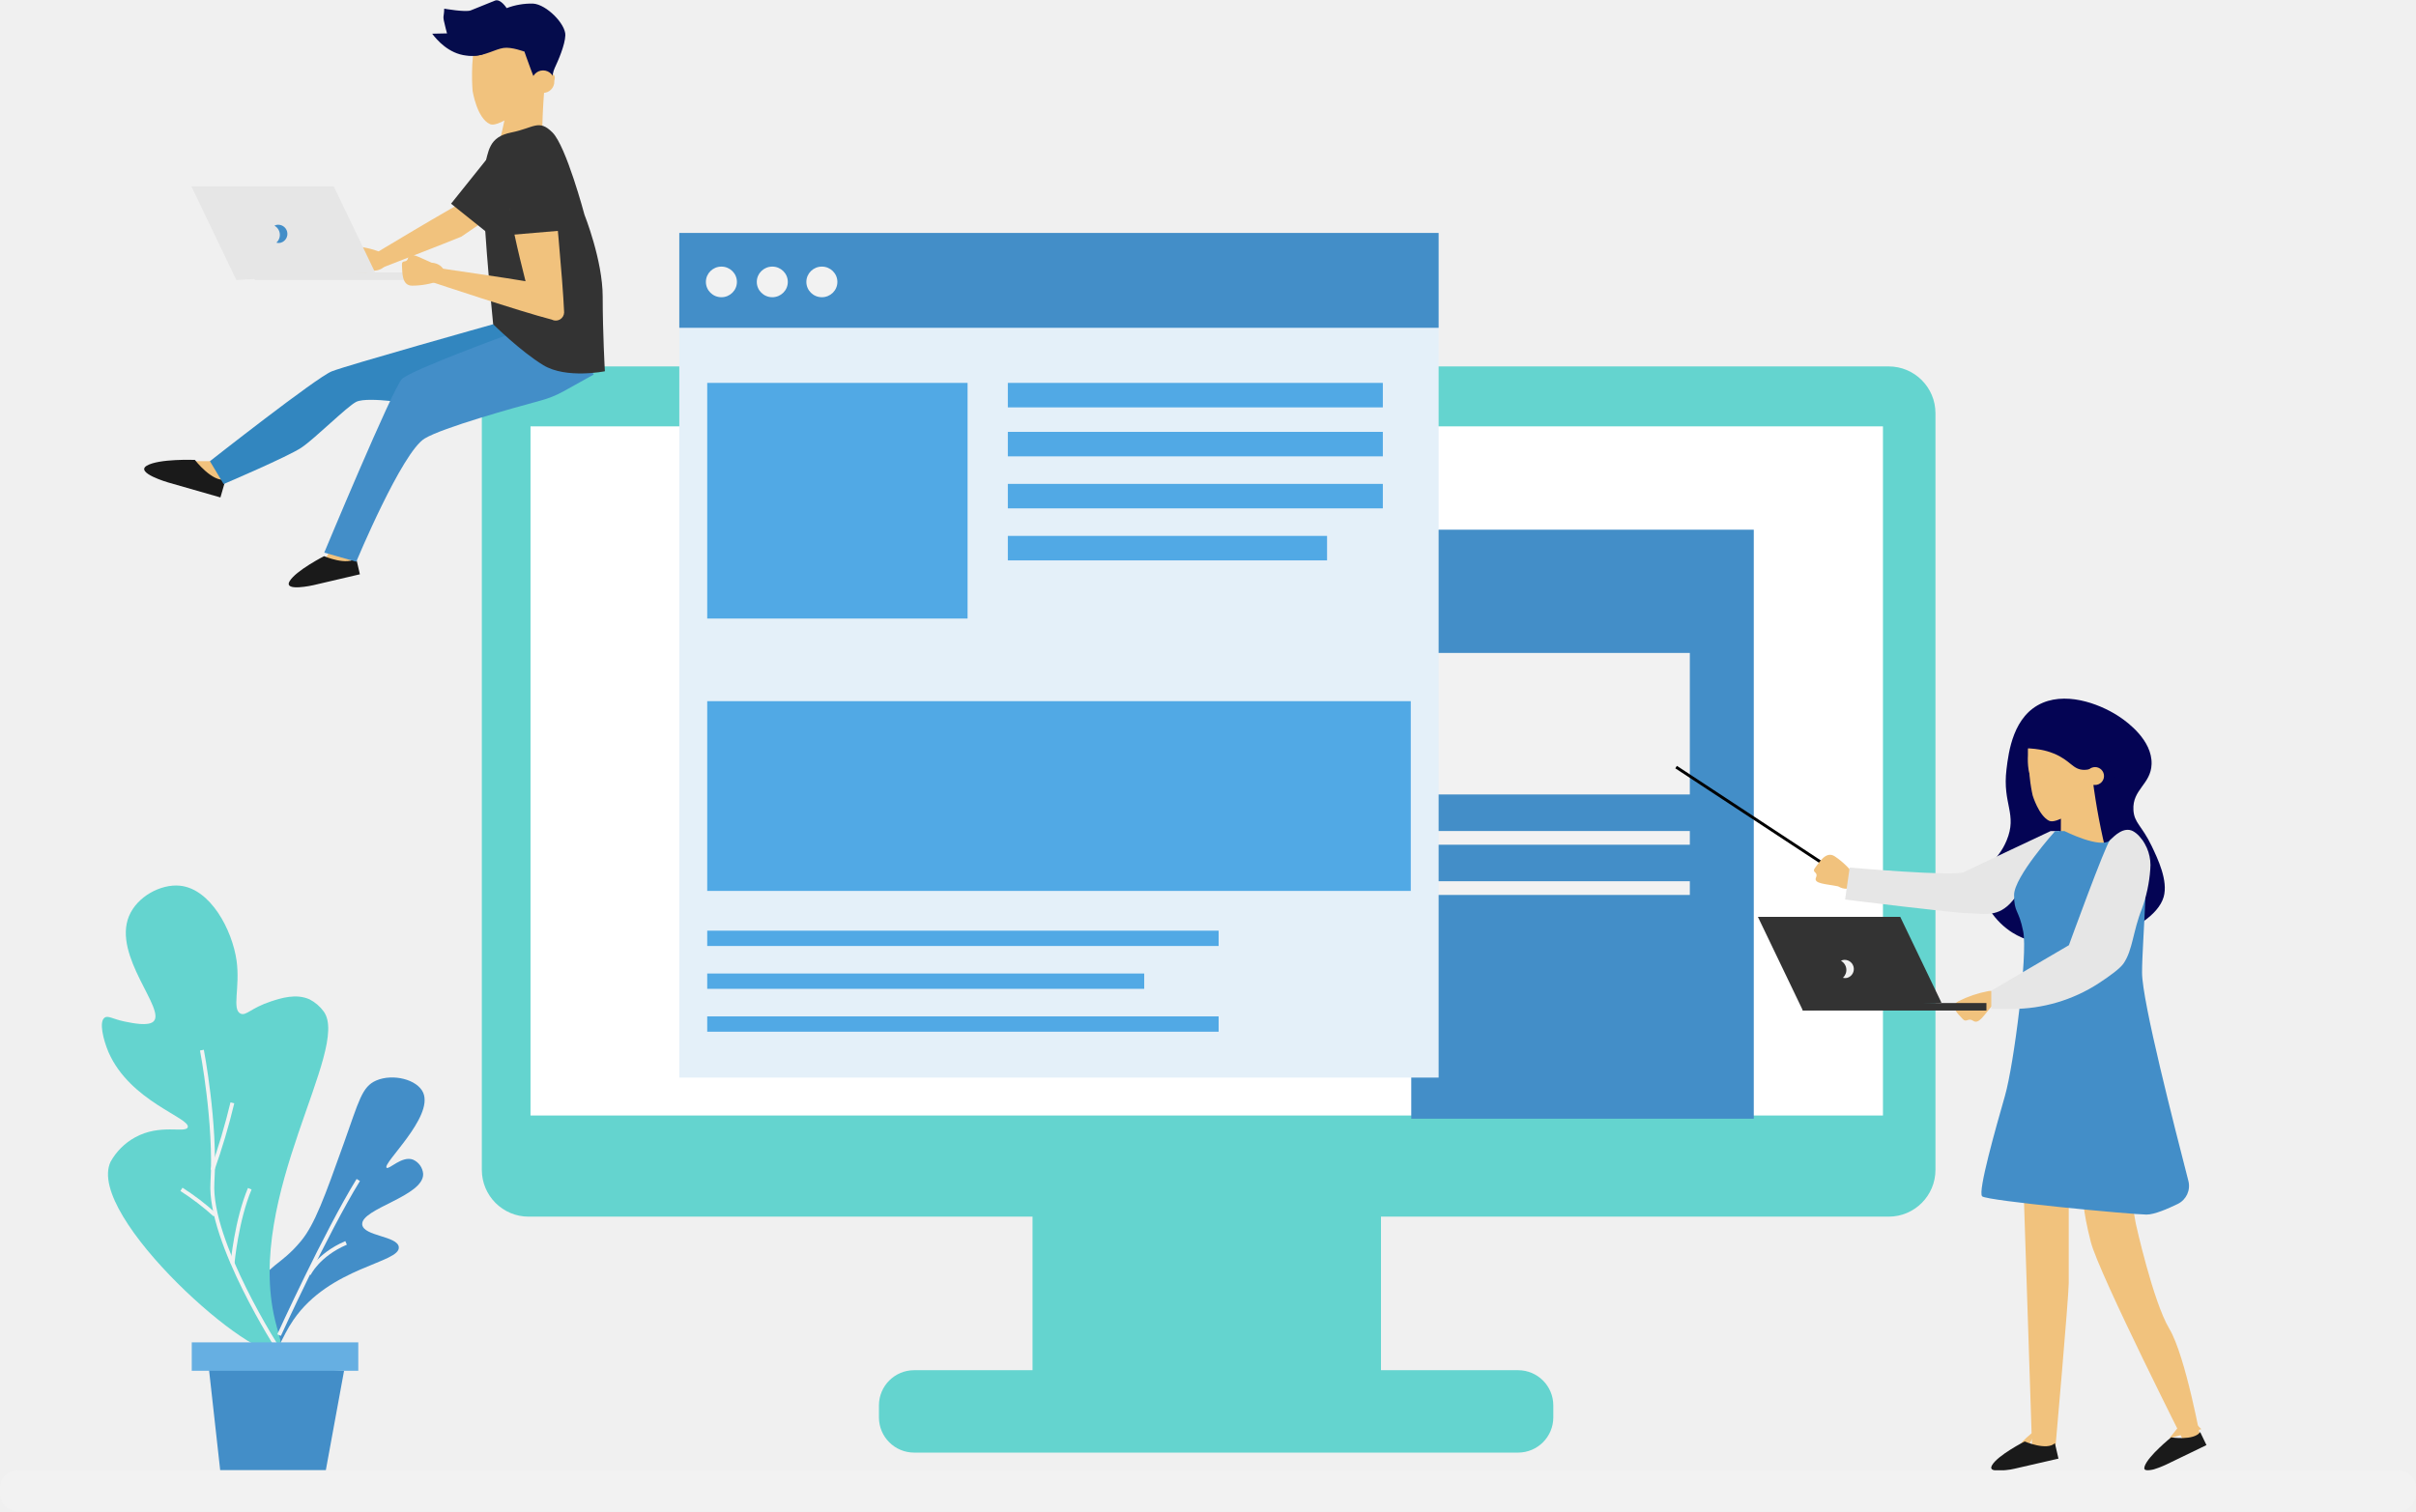
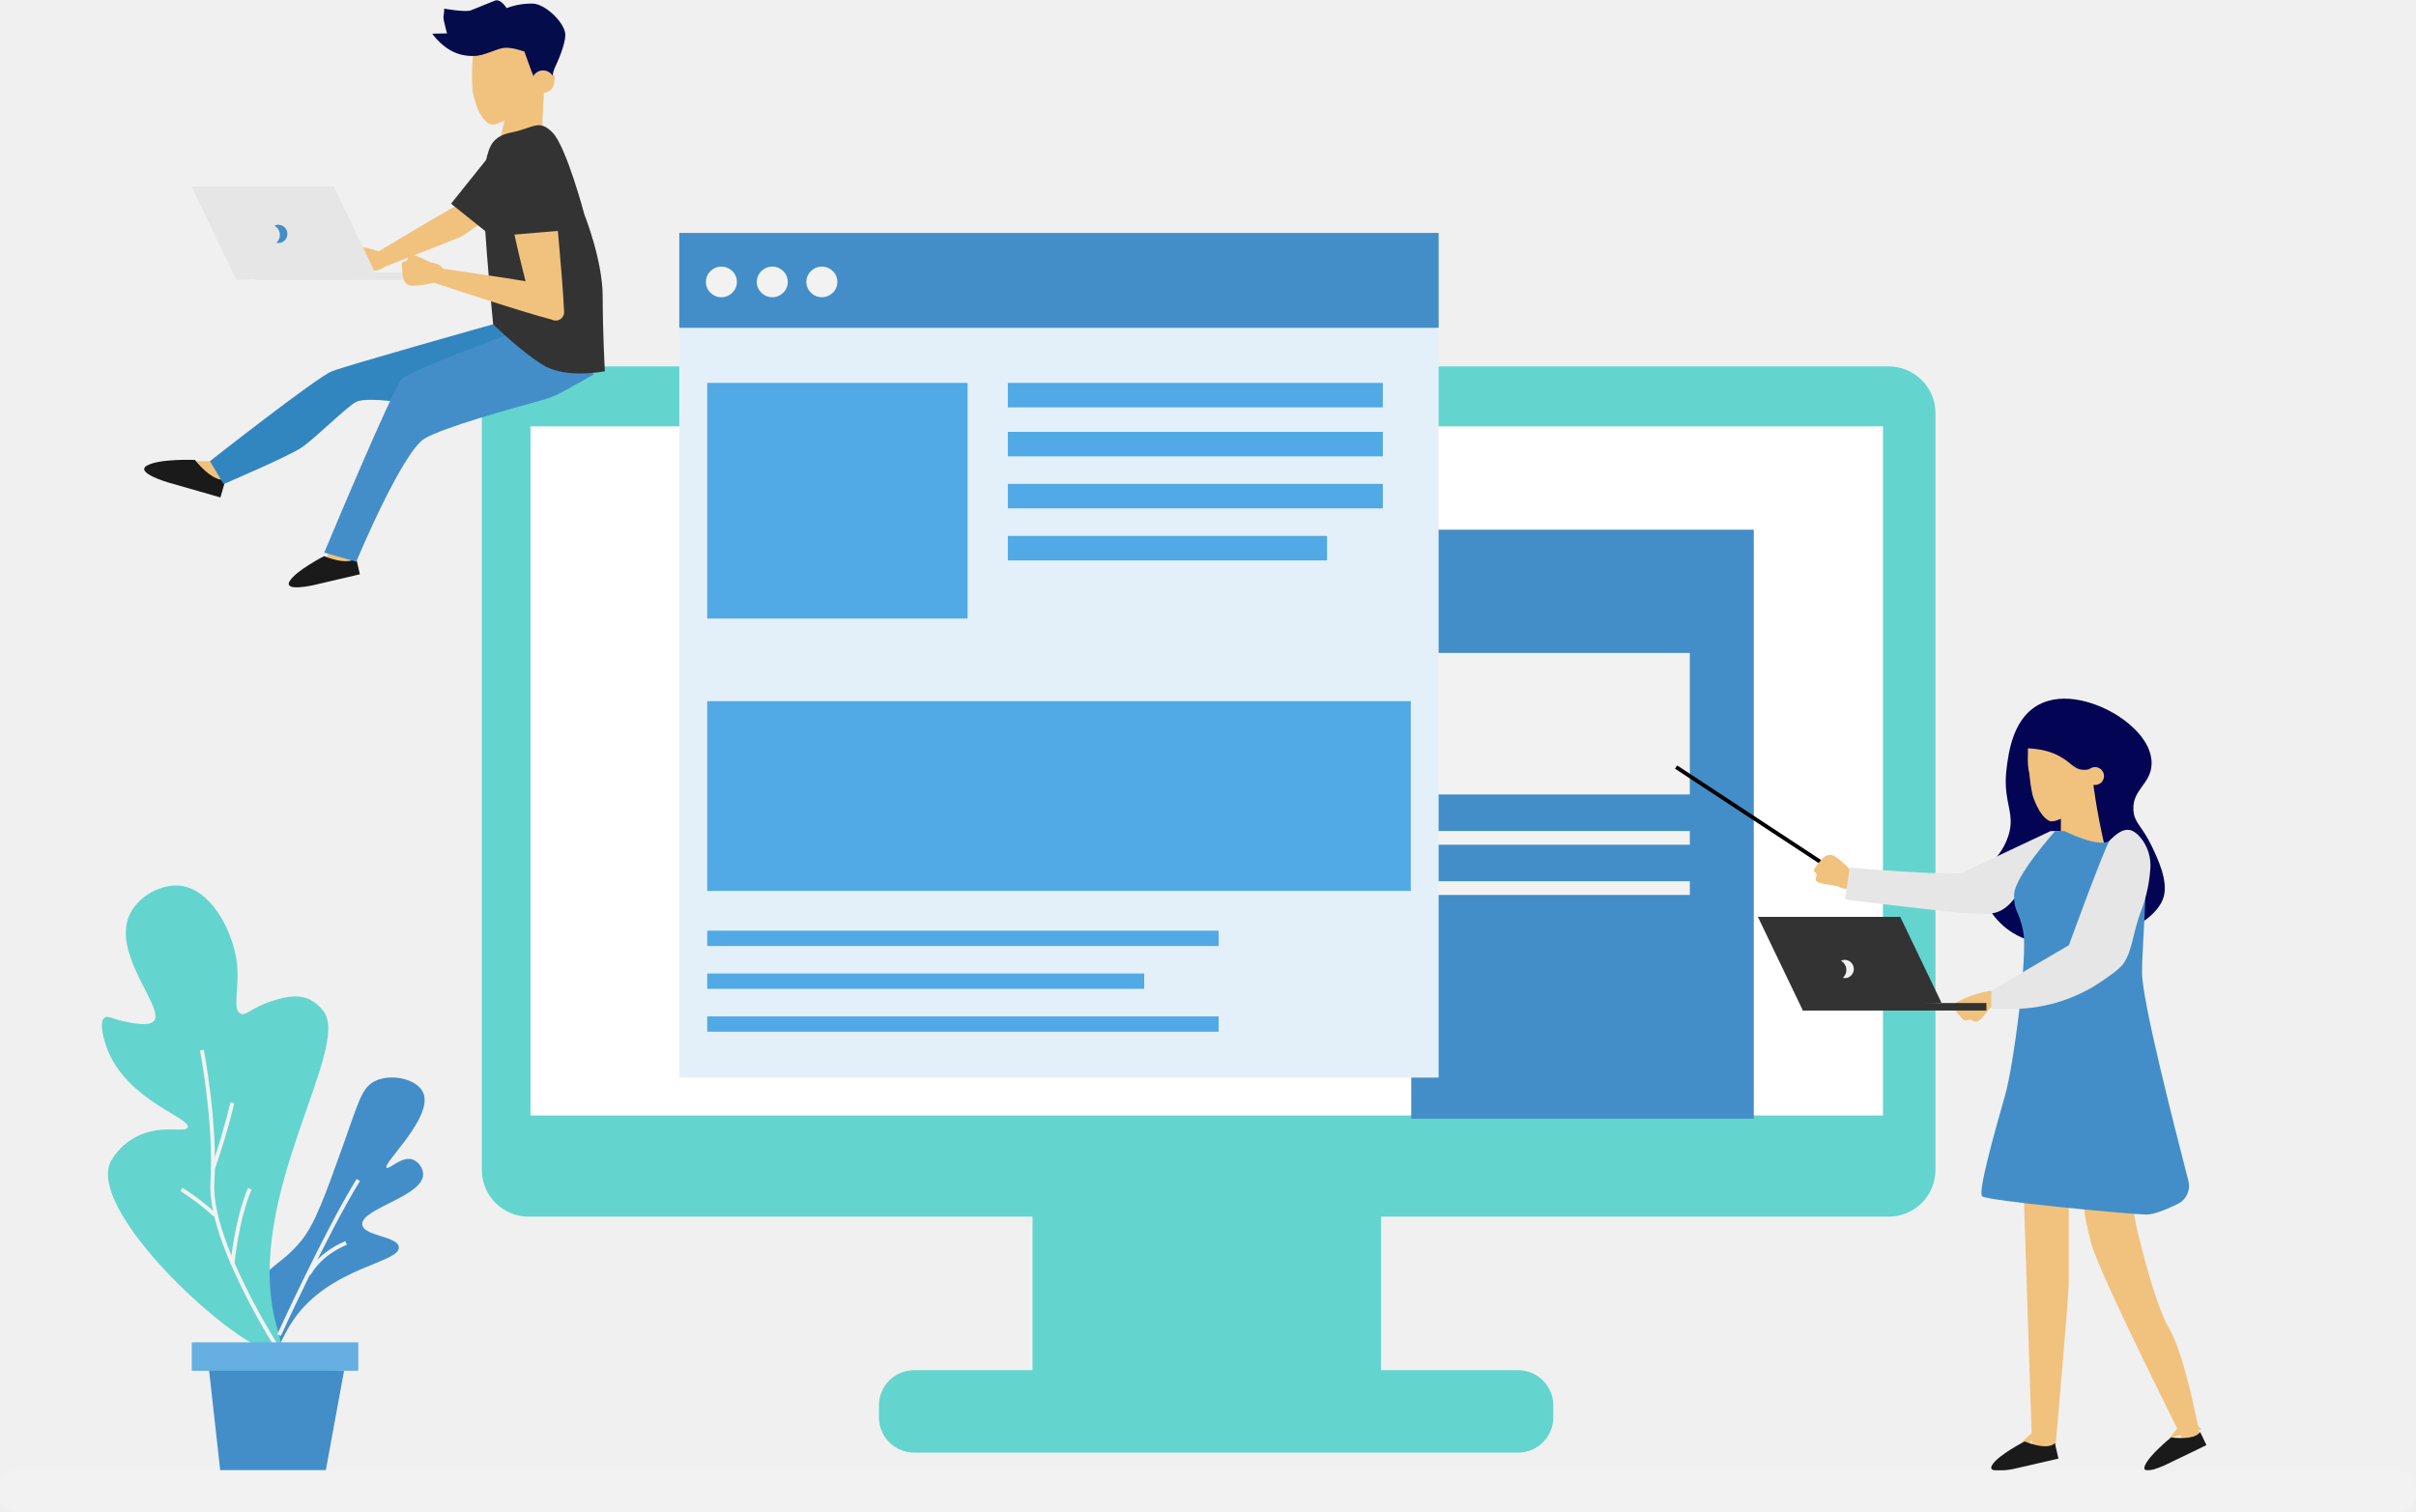
<svg xmlns="http://www.w3.org/2000/svg" id="Layer_1" data-name="Layer 1" viewBox="0 0 618.5 387.01">
  <defs>
-     <style>.cls-1{fill:#64d4cf;}.cls-2{fill:#fff;}.cls-20,.cls-3{fill:#438ec8;}.cls-14,.cls-4{fill:#f2f2f2;}.cls-5{fill:#e4f0f9;}.cls-6{fill:#51a9e5;}.cls-10,.cls-7{fill:#f1c27d;}.cls-8,.cls-9{fill:#040454;}.cls-9{stroke:#000;stroke-width:0.75px;}.cls-17,.cls-18,.cls-9{stroke-miterlimit:10;}.cls-10,.cls-14,.cls-20{fill-rule:evenodd;}.cls-11{fill:#e6e6e6;}.cls-12{fill:#333;}.cls-13{fill:#1a1a1a;}.cls-15{fill:#050c4c;}.cls-16{fill:#3286bf;}.cls-17,.cls-18{fill:none;stroke:#f2f2f2;}.cls-17{stroke-width:2px;}.cls-19{fill:#66afe2;}</style>
+     <style>.cls-1{fill:#64d4cf;}.cls-2{fill:#fff;}.cls-20,.cls-3{fill:#438ec8;}.cls-14,.cls-4{fill:#f2f2f2;}.cls-5{fill:#e4f0f9;}.cls-6{fill:#51a9e5;}.cls-10,.cls-7{fill:#f1c27d;}.cls-8,.cls-9{fill:#040454;}.cls-9{stroke:#000;strokeLinejoin:0.75px;}.cls-17,.cls-18,.cls-9{stroke-miterlimit:10;}.cls-10,.cls-14,.cls-20{fill-rule:evenodd;}.cls-11{fill:#e6e6e6;}.cls-12{fill:#333;}.cls-13{fill:#1a1a1a;}.cls-15{fill:#050c4c;}.cls-16{fill:#3286bf;}.cls-17,.cls-18{fill:none;stroke:#f2f2f2;}.cls-17{strokeLinejoin:2px;}.cls-19{fill:#66afe2;}</style>
  </defs>
  <rect class="cls-1" x="264.33" y="299.08" width="89.2" height="53.71" />
  <rect class="cls-1" x="123.35" y="93.83" width="372.13" height="217.72" rx="11.98" />
  <rect class="cls-1" x="225.01" y="350.87" width="172.64" height="21.1" rx="9.02" />
  <rect class="cls-2" x="135.81" y="109.18" width="346.23" height="176.47" />
  <rect class="cls-3" x="361.28" y="135.64" width="87.69" height="150.83" />
  <circle class="cls-4" cx="186.16" cy="80.72" r="4.8" />
  <rect class="cls-4" x="364.79" y="225.66" width="67.81" height="3.51" />
  <rect class="cls-4" x="364.79" y="212.8" width="67.81" height="3.51" />
  <rect class="cls-4" x="364.79" y="167.2" width="67.81" height="36.24" />
  <rect class="cls-5" x="173.9" y="59.65" width="194.39" height="216.29" />
  <rect class="cls-3" x="173.9" y="59.65" width="194.39" height="24.29" />
  <ellipse class="cls-4" cx="197.71" cy="72.19" rx="3.97" ry="3.92" />
  <ellipse class="cls-4" cx="210.4" cy="72.19" rx="3.97" ry="3.92" />
  <rect class="cls-6" x="181.05" y="98.05" width="66.65" height="60.34" />
  <rect class="cls-6" x="258.01" y="98.05" width="96" height="6.27" />
  <rect class="cls-6" x="258.01" y="110.59" width="96" height="6.27" />
  <rect class="cls-6" x="258.01" y="123.91" width="96" height="6.27" />
  <rect class="cls-6" x="181.05" y="179.55" width="180.11" height="48.59" />
  <rect class="cls-6" x="181.05" y="238.32" width="130.92" height="3.92" />
  <rect class="cls-6" x="181.05" y="249.29" width="111.87" height="3.92" />
  <rect class="cls-6" x="181.05" y="260.27" width="130.92" height="3.92" />
  <rect class="cls-6" x="258.01" y="137.23" width="81.72" height="6.27" />
  <ellipse class="cls-4" cx="184.68" cy="72.19" rx="3.97" ry="3.92" />
  <path class="cls-7" d="M612.21,517.46c-4.68,3.51-4.68,4.68-4.68,4.68h2.34Z" transform="translate(-90.75 -151.49)" />
  <polygon class="cls-7" points="555.36 368.31 560.04 362.46 563.55 365.97 555.36 368.31" />
  <path class="cls-8" d="M613.7,331.45c-7.59,3.2-8.74,12.59-9.28,17-1.11,9,2.88,11.47,0,18.33-2.31,5.49-5.73,6-6.19,10.47-.54,5.19,3.43,10.39,7.73,13.08,12.33,7.71,36,.16,38.69-9.16,1.19-4.15-1.5-9.76-3.09-13.08-2.52-5.24-4.45-5.84-4.65-9.17-.31-5.32,4.48-6.57,4.65-11.77.19-6.17-6.34-10.79-7.74-11.78C629.36,332.22,620.61,328.54,613.7,331.45Z" transform="translate(-90.75 -151.49)" />
  <line class="cls-9" x1="429.09" y1="196.43" x2="470.01" y2="223.33" />
  <path id="Hand" class="cls-10" d="M561.31,378.46c-3-.62-6.37-.64-5.67-2.24s-1.28-1.15-.19-2.57,2.79-4.32,5-2.88a20.52,20.52,0,0,1,5.36,5.26C567,377.73,564.33,380.25,561.31,378.46Z" transform="translate(-90.75 -151.49)" />
  <path class="cls-11" d="M615.72,364.3s-19.88,9.35-22.22,10.52-29.23-1.17-29.23-1.17l-1.17,8.18s28.06,3.51,31.57,3.51,7,1.17,10.52-2.34,12.86-18.7,12.86-18.7Z" transform="translate(-90.75 -151.49)" />
  <path class="cls-7" d="M623.9,454.32c0,3.51,0,7,2.1,15.2s25.15,53.79,25.15,53.79L654.3,521s-4-22.22-8.19-29.23-8.58-26.89-8.58-26.89l-2.1-11.69Z" transform="translate(-90.75 -151.49)" />
  <path class="cls-7" d="M608.7,453.16,611,523.31h5.84s3.51-39.76,3.51-43.26V454.32Z" transform="translate(-90.75 -151.49)" />
  <path class="cls-7" d="M626.48,351.11a166.85,166.85,0,0,0,3.8,20s-13.3,19-12.35,2.85,0-19,0-19Z" transform="translate(-90.75 -151.49)" />
  <path class="cls-3" d="M616.88,364.3S606.36,376,606.36,380.67s1.17,3.5,2.34,9.35-2.34,33.91-4.68,42.09-7,24.55-5.84,25.72,38.58,4.68,42.09,4.68c2,0,5.35-1.45,8-2.73a5.13,5.13,0,0,0,2.71-5.89c-3.46-13.51-11.86-46-11.86-53.35,0-8.18,2.34-32.74,0-33.9s-5.85-2.34-8.19,0-11.69-2.34-11.69-2.34" transform="translate(-90.75 -151.49)" />
  <path id="Hand-2" data-name="Hand" class="cls-10" d="M600.53,409.29c-1.87,2.1-3.2,4.57-4.61,3.62s-1.72.64-2.78-.55-3.45-3.24-1-4.5a28.55,28.55,0,0,1,7.67-2.58C602,404.87,603.61,407.52,600.53,409.29Z" transform="translate(-90.75 -151.49)" />
  <path class="cls-11" d="M620.39,393.53s9.36-25.73,10.52-26.89,3.51-3.51,5.85-2.34a6.35,6.35,0,0,1,1.72,1.4,11.07,11.07,0,0,1,2.74,8.45,37.34,37.34,0,0,1-2.12,10c-2.34,5.85-2.34,10.53-4.68,14-.86,1.29-3.46,3.21-6.4,5.13a40.7,40.7,0,0,1-22.21,6.57h-5.29v-4.68Z" transform="translate(-90.75 -151.49)" />
  <polygon class="cls-12" points="497.02 256.77 486.47 234.79 450.03 234.79 461.54 258.77 497.02 256.77" />
  <rect class="cls-12" x="552.29" y="408.35" width="47" height="1.92" transform="translate(1060.82 667.12) rotate(-180)" />
  <g id="Shoes">
    <path class="cls-13" d="M654,518.2c-1.6,2.27-7.43,1.36-7.43,1.36s-5.83,4.68-6.78,7.38,5.62-.47,5.62-.47l10.2-4.93Z" transform="translate(-90.75 -151.49)" />
  </g>
  <g id="Shoes-2" data-name="Shoes">
    <path class="cls-13" d="M616.81,521.05c-2.08,2-7.74-.44-7.74-.44s-6.83,3.47-8.35,6.07,5.73.91,5.73.91L617.72,525Z" transform="translate(-90.75 -151.49)" />
  </g>
  <path class="cls-7" d="M610.37,345.72c-.57,3.85.74,9.47.75,9.48s1.52,5.08,4.16,6.45c1.93,1,7.29-3,10-5.24,1-.8,1.19-1.68.54-2.2l-9.52-7.61C614.78,345.39,610.64,343.87,610.37,345.72Z" transform="translate(-90.75 -151.49)" />
  <path class="cls-7" d="M627.94,350.76s-.65.93-1.65,2.23l-.46.6h0c-2.58,3.3-6.82,8.18-8.74,7.32-2.87-1.28-3.74-5.81-5.82-9-1.28-2-1.49-4.69-1.37-7.1,0-.15,0-.3,0-.46a2.31,2.31,0,0,1,0-.37c0-.15,0-.3,0-.44s0-.36.06-.53l.09-.81s0,0,0,0a.3.3,0,0,1,0-.13s0-.05.08-.05a2.12,2.12,0,0,1,.76.3c.76.42,1.76,1.06,1.79.85l-1.5-1.46-.5-.49-.25-.24.37.1.66.17.39.1,3.1.79,7.3,1.87,1.43.37Z" transform="translate(-90.75 -151.49)" />
  <path class="cls-8" d="M607.58,342.39c.48,1.25,4.15.08,9,2.08,4.33,1.79,4.77,4.13,7.71,4.16,3.18,0,4.73-2.68,6.42-2.09,2,.72,1.26,5.21,1.28,5.21s3.1-9.39-2.57-13.54c-4.88-3.58-13.43-1.24-14.13-1C611.15,338.35,607,341,607.58,342.39Z" transform="translate(-90.75 -151.49)" />
  <circle class="cls-7" cx="536.34" cy="198.72" r="2.29" />
  <path class="cls-14" d="M562.53,401.87a2.32,2.32,0,0,0,1.17,0,2.35,2.35,0,0,0-1.19-4.54,2.29,2.29,0,0,0-.48.19,2.68,2.68,0,0,1,.5,4.35Z" transform="translate(-90.75 -151.49)" />
  <path class="cls-7" d="M212.64,161.31c-1.58,5.64-.91,13.48-.9,13.48s1.08,7,4.47,8.49c2.49,1.08,10.8-5.77,15-9.46,1.52-1.33,2-2.63,1.2-3.25l-11.71-9.13C218.85,160,213.39,158.6,212.64,161.31Z" transform="translate(-90.75 -151.49)" />
  <path class="cls-7" d="M230.14,173.82a168.82,168.82,0,0,0-.49,20.49s-17.17,15.93-12.8.19,4-18.75,4-18.75Z" transform="translate(-90.75 -151.49)" />
  <path id="Hand-3" data-name="Hand" class="cls-10" d="M186.33,220.8c-3,1-5.82,2.66-6,.93s-1.68-.35-1.45-2.13.22-5.14,2.87-5a20.52,20.52,0,0,1,7.28,1.84C190.86,217.31,189.84,220.83,186.33,220.8Z" transform="translate(-90.75 -151.49)" />
  <path class="cls-15" d="M204.47,153.71c-.05,2.63-.59,1.28.38,5.06s.78,3.33,3.12,5,1.38,2,4.13,2,5.44-1.68,7.53-2,5.38.95,5.38.95,3,8.71,3.61,9,2.37.61,3,.08.24-3,1.13-4.88,2.64-5.9,2.73-8.39c.1-2.9-4.87-7.94-8.28-8.12a17.92,17.92,0,0,0-6.75,1.16s-1.56-2.5-3-1.92l-6.21,2.51C209.86,154.66,204.47,153.71,204.47,153.71Z" transform="translate(-90.75 -151.49)" />
  <path class="cls-15" d="M201.39,160.12c1.22,1.62,4.22,5.1,8.73,5.6.43,0,4.69.47,5.35-1.33.44-1.19-.77-3.1-3.05-4.51" transform="translate(-90.75 -151.49)" />
  <circle class="cls-7" cx="139.03" cy="20.91" r="2.88" />
  <path class="cls-10" d="M145.7,269.59h-5.84l5.84,5.85,5.85-2.92Z" transform="translate(-90.75 -151.49)" />
  <polygon class="cls-10" points="84.18 141.48 83.01 143.82 88.86 144.99 90.03 142.65 84.18 141.48" />
  <g id="Shoes-3" data-name="Shoes">
    <path class="cls-13" d="M148.51,274.26c-3.35.86-7.87-5-7.87-5s-9.19-.36-12.3,1.47,5.48,4.31,5.48,4.31l13.36,3.83Z" transform="translate(-90.75 -151.49)" />
  </g>
  <g id="Shoes-4" data-name="Shoes">
    <path class="cls-13" d="M181.91,294.37c-2.21,2.1-8.2-.46-8.2-.46s-7.22,3.68-8.83,6.43,6.07,1,6.07,1l11.93-2.79Z" transform="translate(-90.75 -151.49)" />
  </g>
  <path class="cls-16" d="M192.47,254.39s-.88-.12-2.14-.25c-2.6-.26-6.81-.53-8.38.25-2.34,1.17-10.53,9.36-14,11.7S148,275.44,148,275.44l-3.51-5.85s27.26-21.44,31.17-23S217,234.52,217,234.52L230.29,237" transform="translate(-90.75 -151.49)" />
  <path class="cls-3" d="M221.7,236.86s-25.72,9.35-28.06,11.69S173.76,293,173.76,293l8.19,2.33s11.69-28.06,17.53-31.56c4.65-2.79,22.62-7.8,29.78-9.74a25.69,25.69,0,0,0,5.73-2.32l7.75-4.31-5.84-10.52Z" transform="translate(-90.75 -151.49)" />
  <path class="cls-10" d="M216.86,202.08a2,2,0,0,0-2.53-1.53,2.41,2.41,0,0,0-1,.45c-7.29,3.71-27.53,16-27.53,16l1.32,3.61s19.43-7.53,21.4-8.38a3.05,3.05,0,0,0,.35-.15v0l8.64-5.9C217.31,204.63,217.07,203.22,216.86,202.08Z" transform="translate(-90.75 -151.49)" />
  <path class="cls-12" d="M216.92,188.89h1.86a5.5,5.5,0,0,1,5.5,5.5V210a0,0,0,0,1,0,0H211.42a0,0,0,0,1,0,0V194.39A5.5,5.5,0,0,1,216.92,188.89Z" transform="translate(81.72 -243.91) rotate(38.69)" />
  <path class="cls-12" d="M217,234.52s-3.51-35.08-2.34-39.76,1.17-8.18,7-9.35,7-3.51,10.52,0,8.19,21.05,8.19,21.05,4.67,11.69,4.67,21,.56,19.1.56,19.1-9.91,2-15.76-1.56S217,234.52,217,234.52Z" transform="translate(-90.75 -151.49)" />
  <path class="cls-10" d="M202.09,220l-.48,3.81s22.46,7.5,30.39,9.52h0a2.15,2.15,0,0,0,3.17-1.84c-.35-8.48-2.52-30.93-2.88-34.15-.42-3.89-4.07-2.67-7-3s-3.56,5.89-4,9.4c-.28,2.2,2.13,12.42,4,19.77l-.38-.07C222.72,223,202.09,220,202.09,220Z" transform="translate(-90.75 -151.49)" />
  <path class="cls-12" d="M226.28,190.06h1.86a5.5,5.5,0,0,1,5.5,5.5v15.57a0,0,0,0,1,0,0H220.78a0,0,0,0,1,0,0V195.56A5.5,5.5,0,0,1,226.28,190.06Z" transform="translate(-106.88 -131.58) rotate(-4.85)" />
  <polygon class="cls-11" points="95.99 69.7 85.44 47.72 48.99 47.72 60.5 71.7 95.99 69.7" />
  <rect class="cls-11" x="155.93" y="221.28" width="47" height="1.92" transform="translate(268.11 292.98) rotate(-180)" />
  <path id="Hand-4" data-name="Hand" class="cls-10" d="M201.24,218.76c-2.88-1.19-5.65-3-6-1.3s-1.71.24-1.59,2-.09,5.14,2.56,5.18a20.48,20.48,0,0,0,7.38-1.38C205.53,222.53,204.74,219,201.24,218.76Z" transform="translate(-90.75 -151.49)" />
  <path class="cls-17" d="M325.76,364.3" transform="translate(-90.75 -151.49)" />
  <path class="cls-3" d="M165.84,489.52c9.38-13.72,27.54-14.61,27-18.72-.36-2.83-9-2.74-9.36-5.72-.43-4.1,15.79-7.25,15.6-13a4.36,4.36,0,0,0-2.6-3.64c-2.82-1.07-6.15,2.64-6.76,2.08-1.16-1.07,12.11-13,9.36-19.24-1.51-3.39-7.76-4.93-12-3.11-3.68,1.58-4.4,5.14-8.32,16.11-4.92,13.77-7.45,20.74-10.91,24.95-5.37,6.53-8.94,6.26-10.92,12-2.56,7.35.39,16.37,3.12,16.63C162,498,162.72,494.08,165.84,489.52Z" transform="translate(-90.75 -151.49)" />
  <path class="cls-1" d="M161.16,489.52c-7.67-31.85,19.41-69.38,12.47-79a10.26,10.26,0,0,0-3.63-3.12c-3.42-1.54-7.23-.35-9.88.52-5.19,1.71-6.37,3.8-7.8,3.12-2.26-1.07-.07-6.7-1-13.51-1.13-8-6.73-18.49-14.55-19.24-4.85-.47-10.92,2.77-13,7.8-4.23,10.23,9.63,24,6.24,27-1.35,1.2-5.12.44-7.28,0-3.09-.62-4.32-1.65-5.2-1-1.48,1-.36,5.61,1,8.84,5.54,12.69,21.11,16.83,20.28,19.23-.56,1.59-7.06-1-13.52,2.6a15.9,15.9,0,0,0-6.24,6.24c-6.53,13.88,37.72,52.75,43.15,48.34C163.41,496.33,162.15,493.65,161.16,489.52Z" transform="translate(-90.75 -151.49)" />
  <path class="cls-18" d="M162.2,497.31s-18-27.82-17.07-43-2.69-33.91-2.69-33.91" transform="translate(-90.75 -151.49)" />
  <path class="cls-18" d="M154.69,455.89C151.28,464,150.28,475,150.28,475" transform="translate(-90.75 -151.49)" />
  <path class="cls-18" d="M145.79,462.62a64.11,64.11,0,0,0-8.59-6.57" transform="translate(-90.75 -151.49)" />
  <path class="cls-18" d="M150.24,433.89a169,169,0,0,1-5.11,17.22" transform="translate(-90.75 -151.49)" />
  <path class="cls-18" d="M182.47,453.65c-8.32,13.51-20.27,39.72-20.27,39.72" transform="translate(-90.75 -151.49)" />
  <path class="cls-18" d="M179.35,469.76c-7.27,3.12-9.52,8-9.52,8" transform="translate(-90.75 -151.49)" />
  <polygon class="cls-3" points="88.08 351.02 83.41 376.49 56.37 376.49 53.25 348.42 88.08 351.02" />
  <rect class="cls-19" x="139.85" y="495.23" width="42.63" height="7.28" transform="translate(231.57 846.25) rotate(-180)" />
  <rect class="cls-4" y="376.49" width="618.5" height="10.52" rx="4.5" />
  <path class="cls-20" d="M161.5,213.63a2.32,2.32,0,0,0,1.17,0,2.35,2.35,0,0,0-1.2-4.54,2.43,2.43,0,0,0-.47.19,2.68,2.68,0,0,1,.5,4.35Z" transform="translate(-90.75 -151.49)" />
</svg>
